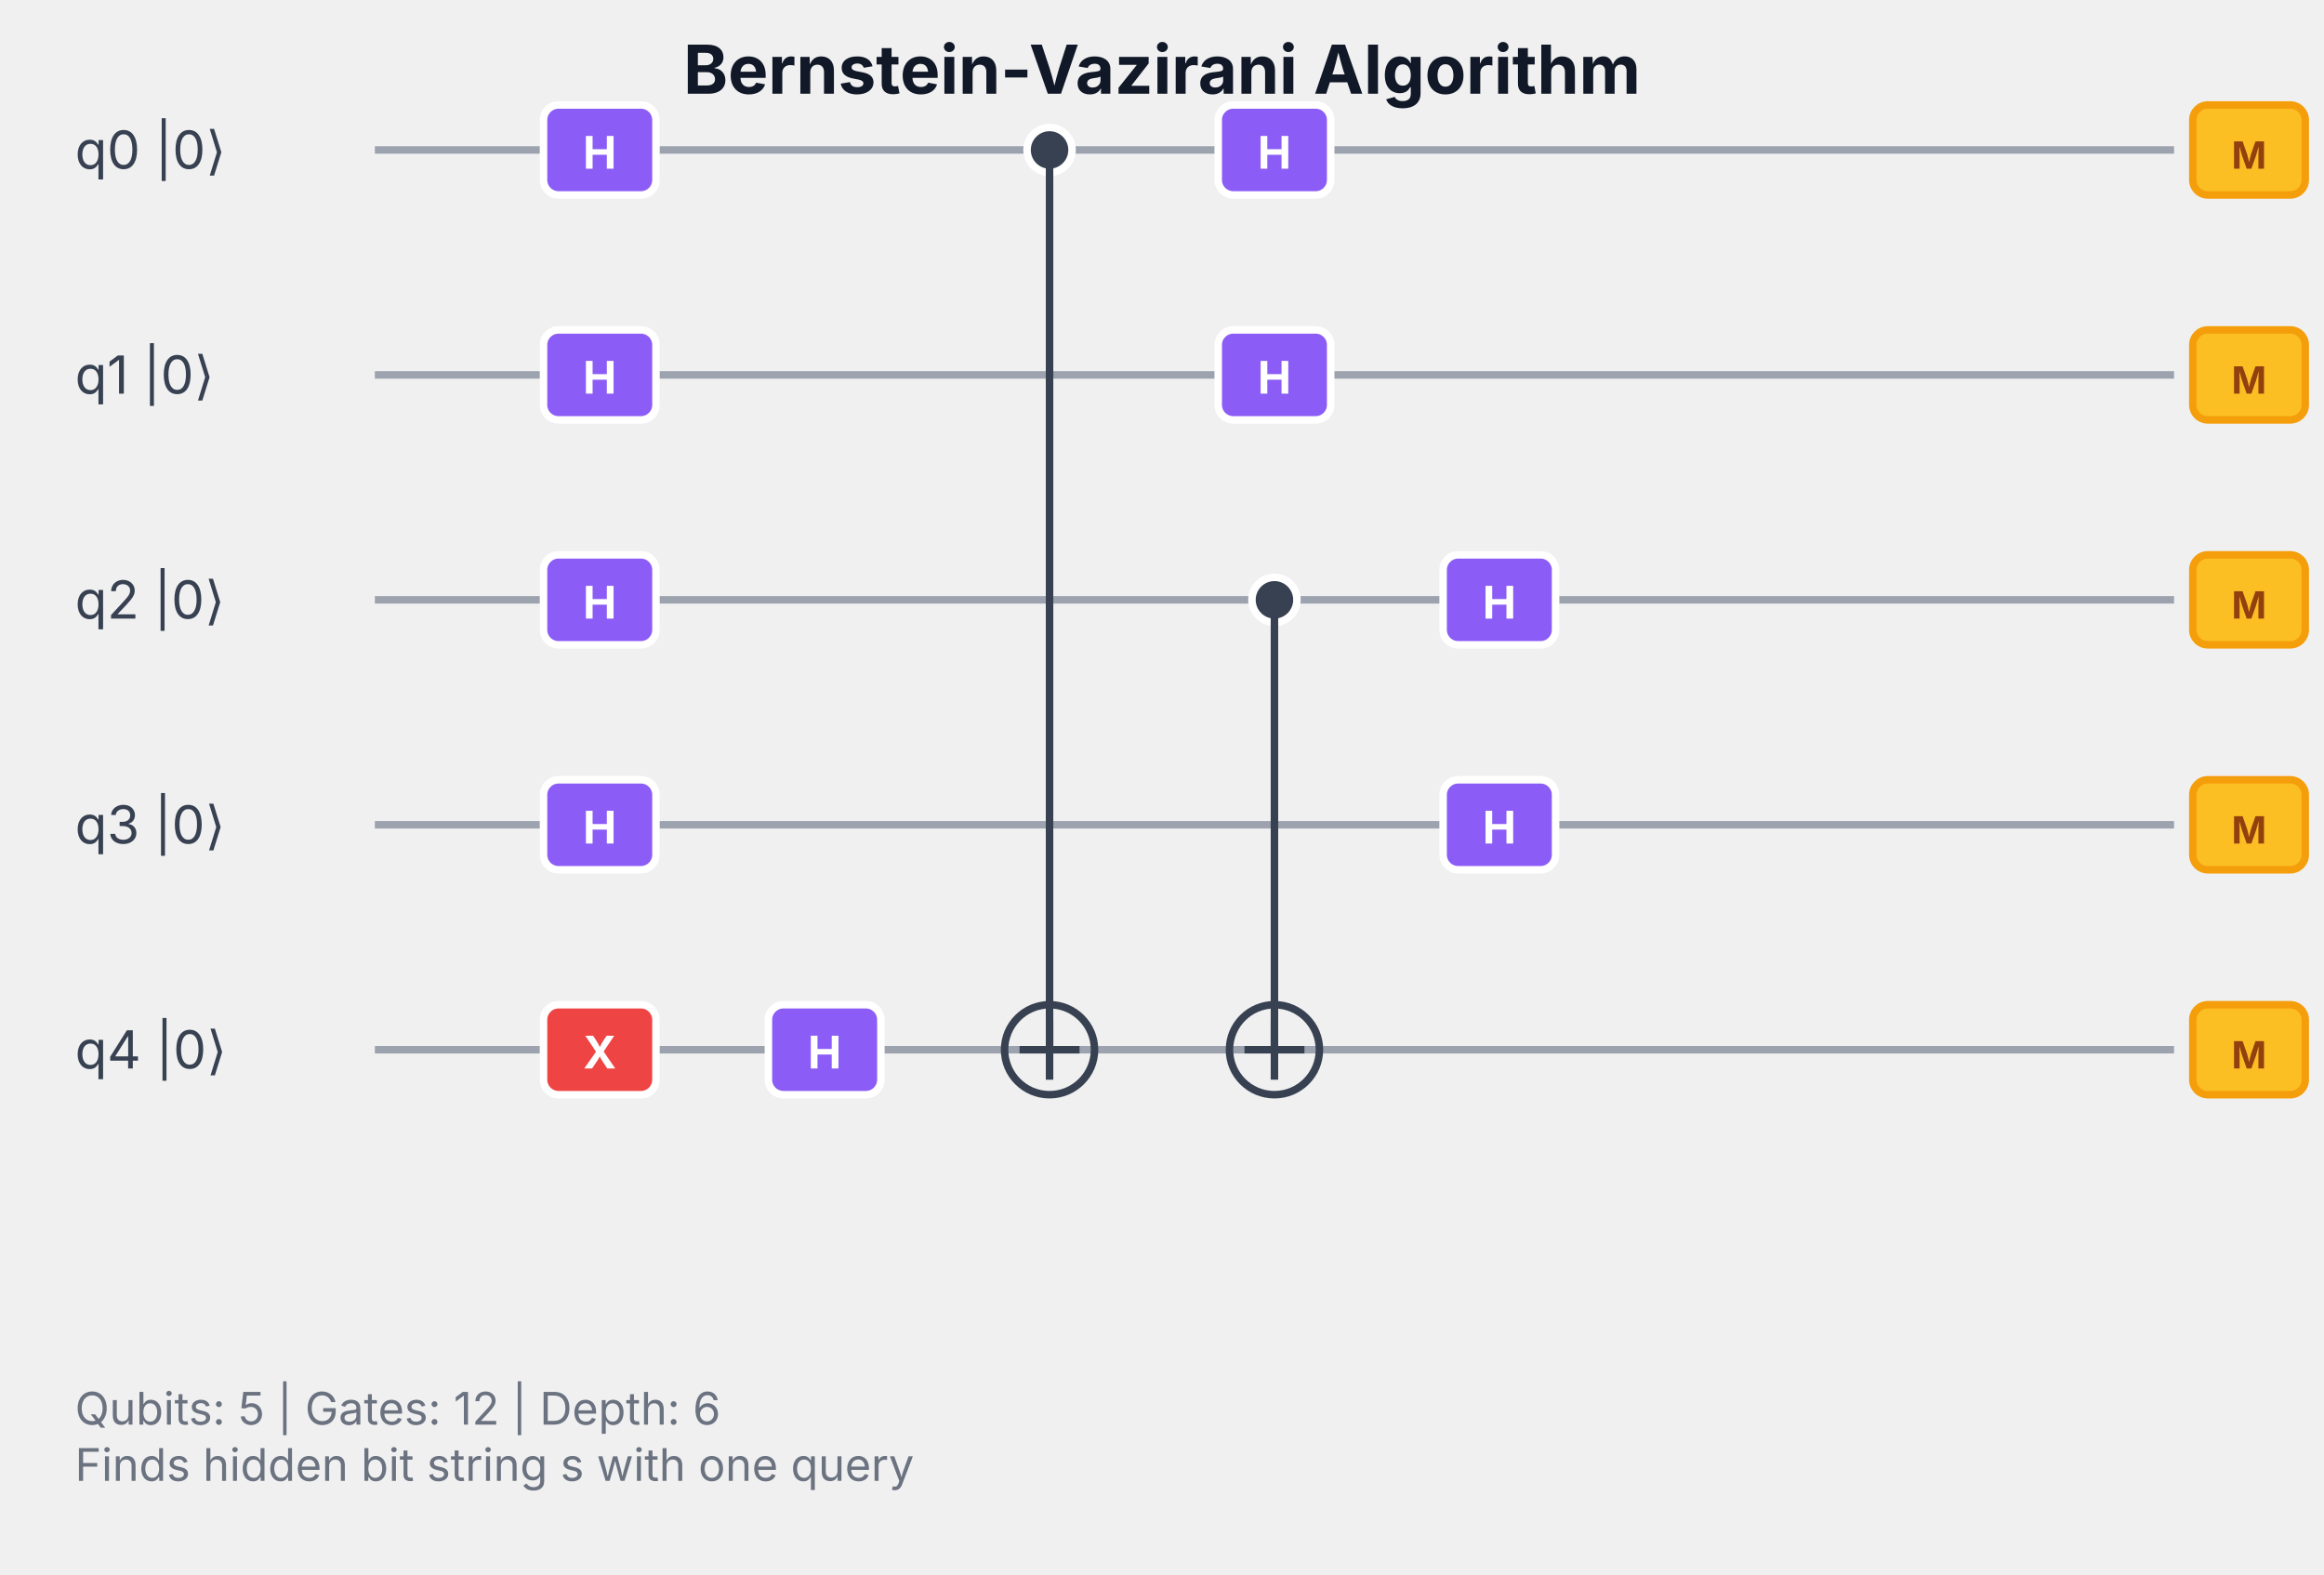
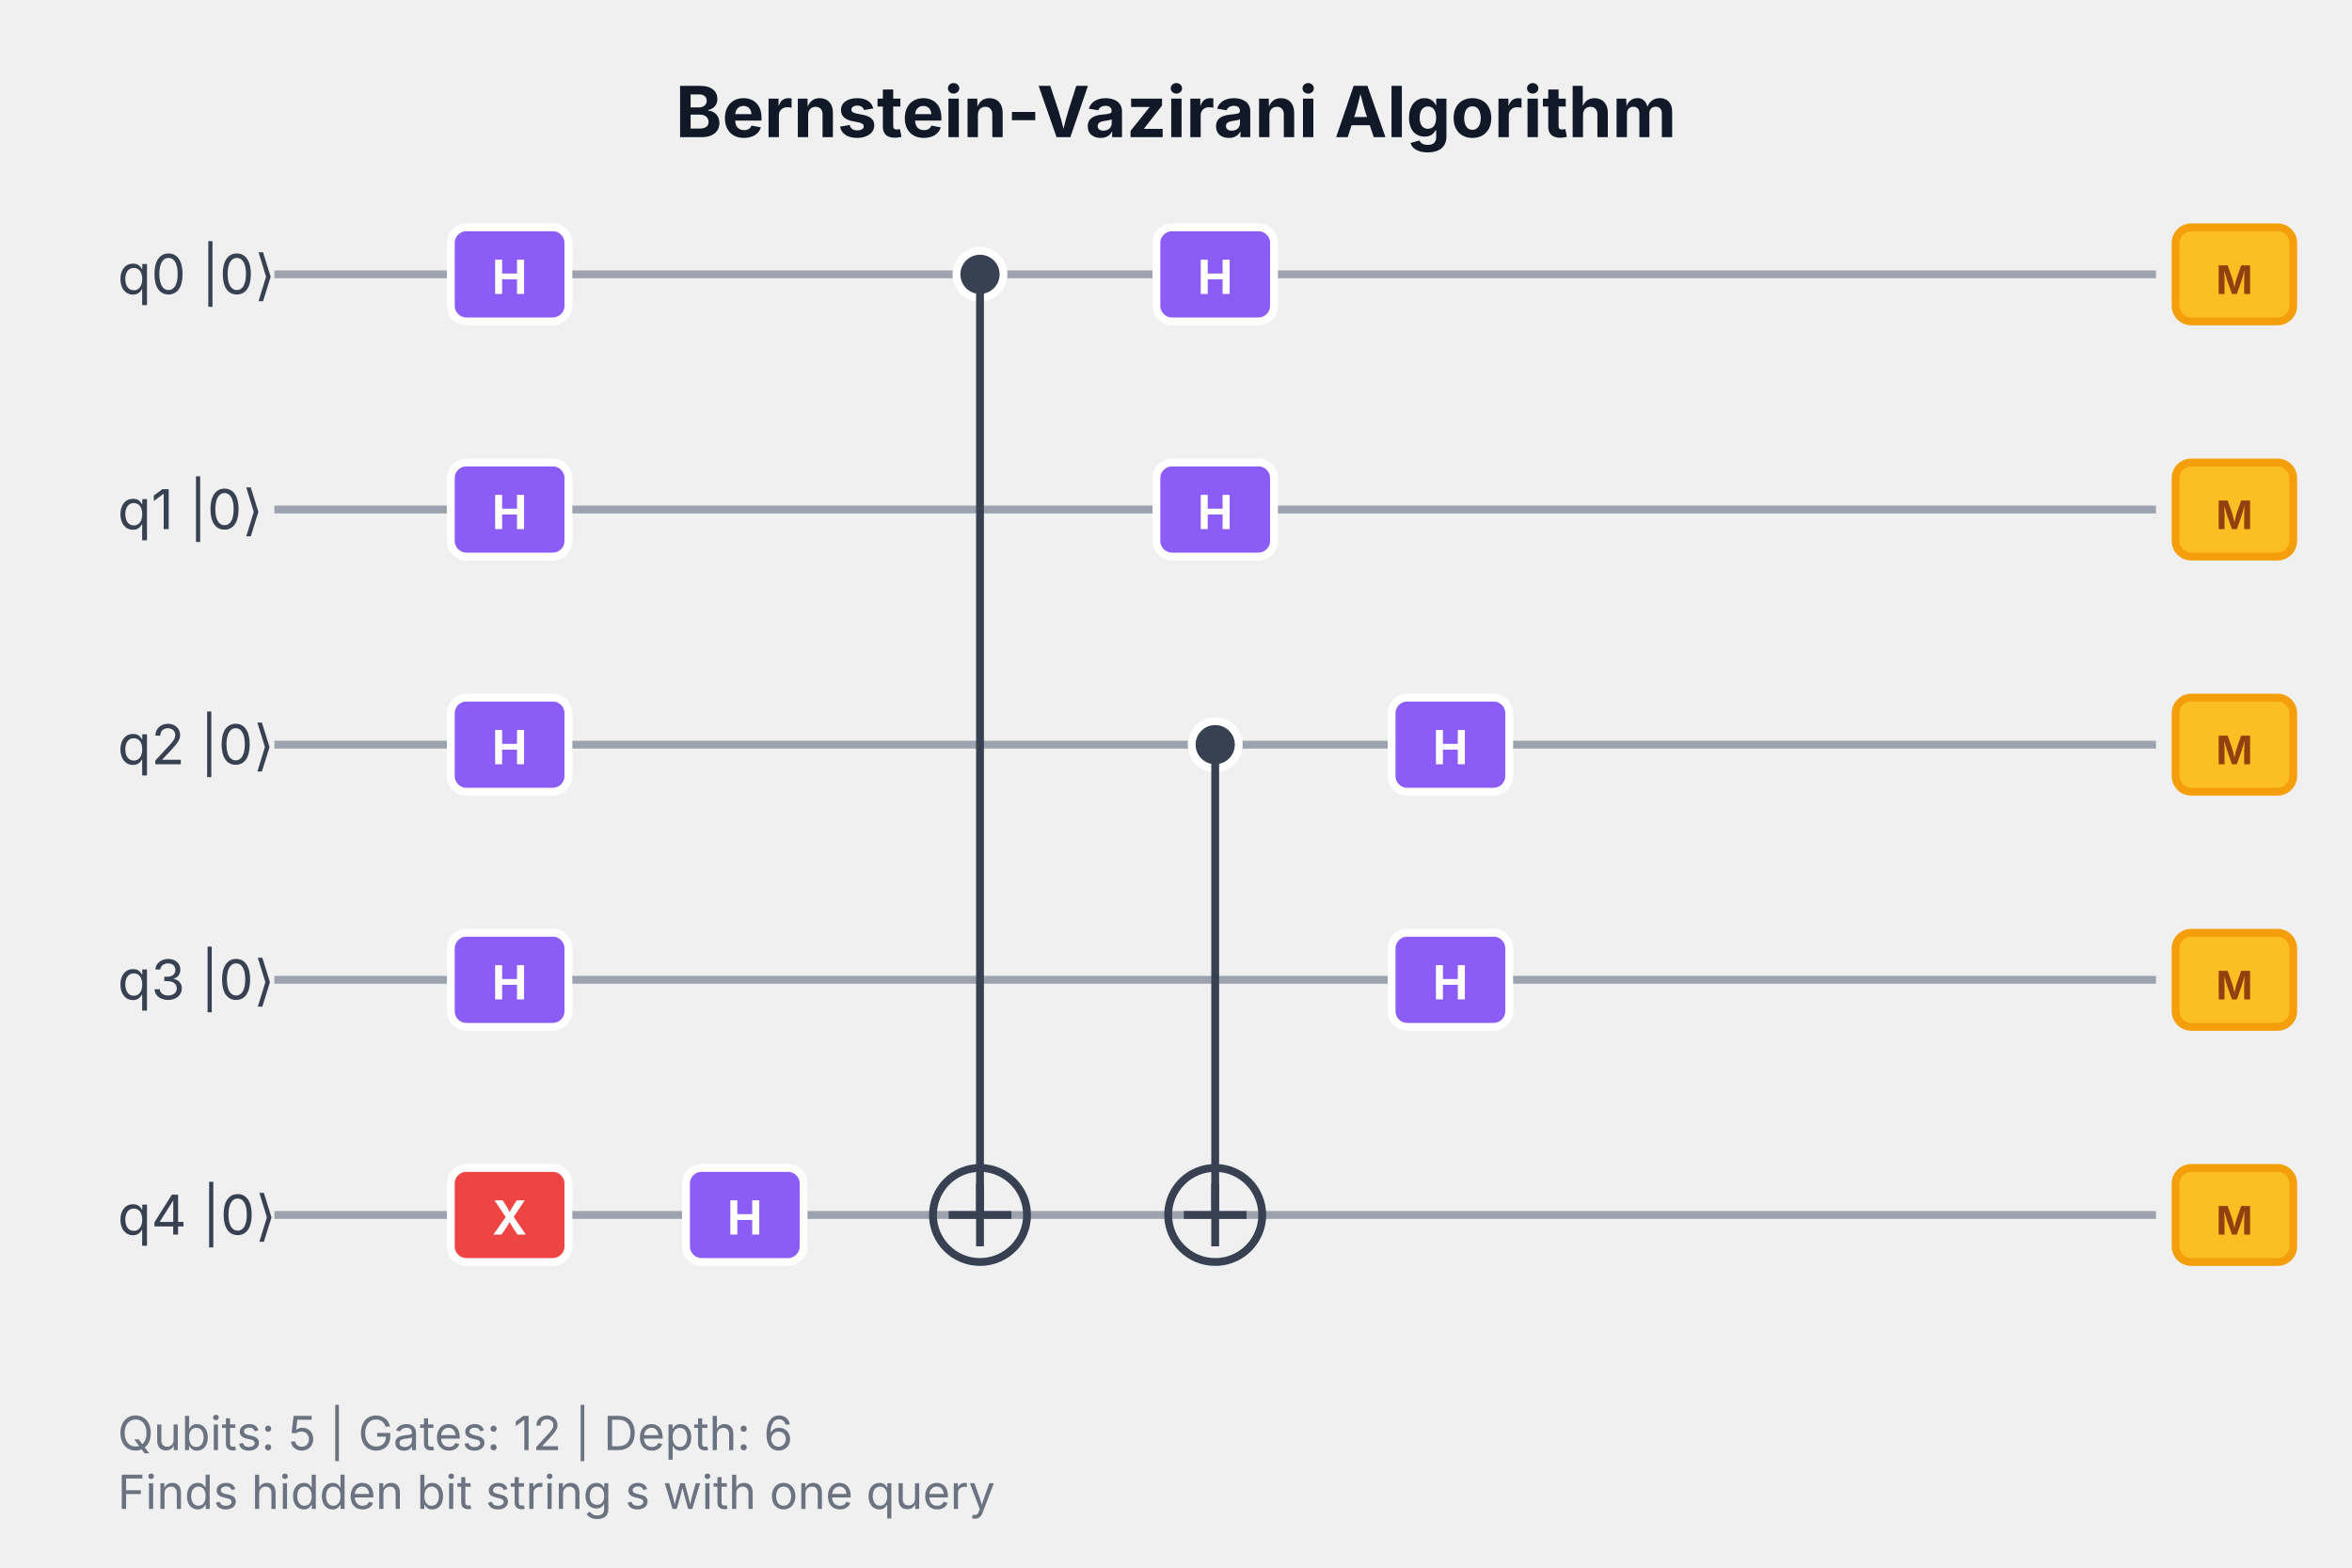
- <svg xmlns="http://www.w3.org/2000/svg" height="420" style="background-color: #ffffff; border: 1px solid #e5e7eb; border-radius: 8px;" width="620">
+ <svg xmlns="http://www.w3.org/2000/svg" height="400" style="background-color: #ffffff; border: 1px solid #e5e7eb; border-radius: 8px;" width="600">
  <defs>
    <style>.gate-group:hover rect { opacity: 1; stroke-width: 3; }
                         .gate-group:hover circle { stroke-width: 3; }
                         text { font-family: 'SF Pro Display', 'Segoe UI', system-ui, sans-serif; }</style>
  </defs>
-   <text fill="#111827" font-size="18" font-weight="bold" text-anchor="middle" x="310" y="25">Bernstein-Vazirani Algorithm</text>
+   <text fill="#111827" font-size="18" font-weight="bold" text-anchor="middle" x="300" y="35">Bernstein-Vazirani Algorithm</text>
  <g>
-     <text fill="#374151" font-size="14" x="20" y="45">q0 |0⟩</text>
-     <line stroke="#9ca3af" stroke-width="2" x1="100" x2="580" y1="40" y2="40" />
+     <text fill="#374151" font-size="14" x="30" y="75">q0 |0⟩</text>
+     <line stroke="#9ca3af" stroke-width="2" x1="70" x2="550" y1="70" y2="70" />
  </g>
  <g>
-     <text fill="#374151" font-size="14" x="20" y="105">q1 |0⟩</text>
-     <line stroke="#9ca3af" stroke-width="2" x1="100" x2="580" y1="100" y2="100" />
+     <text fill="#374151" font-size="14" x="30" y="135">q1 |0⟩</text>
+     <line stroke="#9ca3af" stroke-width="2" x1="70" x2="550" y1="130" y2="130" />
  </g>
  <g>
-     <text fill="#374151" font-size="14" x="20" y="165">q2 |0⟩</text>
-     <line stroke="#9ca3af" stroke-width="2" x1="100" x2="580" y1="160" y2="160" />
+     <text fill="#374151" font-size="14" x="30" y="195">q2 |0⟩</text>
+     <line stroke="#9ca3af" stroke-width="2" x1="70" x2="550" y1="190" y2="190" />
  </g>
  <g>
-     <text fill="#374151" font-size="14" x="20" y="225">q3 |0⟩</text>
-     <line stroke="#9ca3af" stroke-width="2" x1="100" x2="580" y1="220" y2="220" />
+     <text fill="#374151" font-size="14" x="30" y="255">q3 |0⟩</text>
+     <line stroke="#9ca3af" stroke-width="2" x1="70" x2="550" y1="250" y2="250" />
  </g>
  <g>
-     <text fill="#374151" font-size="14" x="20" y="285">q4 |0⟩</text>
-     <line stroke="#9ca3af" stroke-width="2" x1="100" x2="580" y1="280" y2="280" />
+     <text fill="#374151" font-size="14" x="30" y="315">q4 |0⟩</text>
+     <line stroke="#9ca3af" stroke-width="2" x1="70" x2="550" y1="310" y2="310" />
  </g>
  <g class="gate-group">
-     <rect fill="#ef4444" height="24" rx="4" stroke="#ffffff" stroke-width="2" width="30" x="145" y="268" />
-     <text fill="#ffffff" font-size="12" font-weight="bold" text-anchor="middle" x="160" y="285">X</text>
+     <rect fill="#ef4444" height="24" rx="4" stroke="#ffffff" stroke-width="2" width="30" x="115" y="298" />
+     <text fill="#ffffff" font-size="12" font-weight="bold" text-anchor="middle" x="130" y="315">X</text>
  </g>
  <g class="gate-group">
-     <rect fill="#8b5cf6" height="24" rx="4" stroke="#ffffff" stroke-width="2" width="30" x="145" y="28" />
-     <text fill="#ffffff" font-size="12" font-weight="bold" text-anchor="middle" x="160" y="45">H</text>
+     <rect fill="#8b5cf6" height="24" rx="4" stroke="#ffffff" stroke-width="2" width="30" x="115" y="58" />
+     <text fill="#ffffff" font-size="12" font-weight="bold" text-anchor="middle" x="130" y="75">H</text>
  </g>
  <g class="gate-group">
-     <rect fill="#8b5cf6" height="24" rx="4" stroke="#ffffff" stroke-width="2" width="30" x="145" y="88" />
-     <text fill="#ffffff" font-size="12" font-weight="bold" text-anchor="middle" x="160" y="105">H</text>
+     <rect fill="#8b5cf6" height="24" rx="4" stroke="#ffffff" stroke-width="2" width="30" x="115" y="118" />
+     <text fill="#ffffff" font-size="12" font-weight="bold" text-anchor="middle" x="130" y="135">H</text>
  </g>
  <g class="gate-group">
-     <rect fill="#8b5cf6" height="24" rx="4" stroke="#ffffff" stroke-width="2" width="30" x="145" y="148" />
-     <text fill="#ffffff" font-size="12" font-weight="bold" text-anchor="middle" x="160" y="165">H</text>
+     <rect fill="#8b5cf6" height="24" rx="4" stroke="#ffffff" stroke-width="2" width="30" x="115" y="178" />
+     <text fill="#ffffff" font-size="12" font-weight="bold" text-anchor="middle" x="130" y="195">H</text>
  </g>
  <g class="gate-group">
-     <rect fill="#8b5cf6" height="24" rx="4" stroke="#ffffff" stroke-width="2" width="30" x="145" y="208" />
-     <text fill="#ffffff" font-size="12" font-weight="bold" text-anchor="middle" x="160" y="225">H</text>
+     <rect fill="#8b5cf6" height="24" rx="4" stroke="#ffffff" stroke-width="2" width="30" x="115" y="238" />
+     <text fill="#ffffff" font-size="12" font-weight="bold" text-anchor="middle" x="130" y="255">H</text>
  </g>
  <g class="gate-group">
-     <rect fill="#8b5cf6" height="24" rx="4" stroke="#ffffff" stroke-width="2" width="30" x="205" y="268" />
-     <text fill="#ffffff" font-size="12" font-weight="bold" text-anchor="middle" x="220" y="285">H</text>
+     <rect fill="#8b5cf6" height="24" rx="4" stroke="#ffffff" stroke-width="2" width="30" x="175" y="298" />
+     <text fill="#ffffff" font-size="12" font-weight="bold" text-anchor="middle" x="190" y="315">H</text>
  </g>
  <g class="gate-group">
-     <circle cx="280" cy="40" fill="#374151" r="6" stroke="#ffffff" stroke-width="2" />
-     <circle cx="280" cy="280" fill="none" r="12" stroke="#374151" stroke-width="2" />
-     <line stroke="#374151" stroke-width="2" x1="272" x2="288" y1="280" y2="280" />
-     <line stroke="#374151" stroke-width="2" x1="280" x2="280" y1="272" y2="288" />
-     <line stroke="#374151" stroke-width="2" x1="280" x2="280" y1="40" y2="280" />
+     <circle cx="250" cy="70" fill="#374151" r="6" stroke="#ffffff" stroke-width="2" />
+     <circle cx="250" cy="310" fill="none" r="12" stroke="#374151" stroke-width="2" />
+     <line stroke="#374151" stroke-width="2" x1="242" x2="258" y1="310" y2="310" />
+     <line stroke="#374151" stroke-width="2" x1="250" x2="250" y1="302" y2="318" />
+     <line stroke="#374151" stroke-width="2" x1="250" x2="250" y1="70" y2="310" />
  </g>
  <g class="gate-group">
-     <circle cx="340" cy="160" fill="#374151" r="6" stroke="#ffffff" stroke-width="2" />
-     <circle cx="340" cy="280" fill="none" r="12" stroke="#374151" stroke-width="2" />
-     <line stroke="#374151" stroke-width="2" x1="332" x2="348" y1="280" y2="280" />
-     <line stroke="#374151" stroke-width="2" x1="340" x2="340" y1="272" y2="288" />
-     <line stroke="#374151" stroke-width="2" x1="340" x2="340" y1="160" y2="280" />
+     <circle cx="310" cy="190" fill="#374151" r="6" stroke="#ffffff" stroke-width="2" />
+     <circle cx="310" cy="310" fill="none" r="12" stroke="#374151" stroke-width="2" />
+     <line stroke="#374151" stroke-width="2" x1="302" x2="318" y1="310" y2="310" />
+     <line stroke="#374151" stroke-width="2" x1="310" x2="310" y1="302" y2="318" />
+     <line stroke="#374151" stroke-width="2" x1="310" x2="310" y1="190" y2="310" />
  </g>
  <g class="gate-group">
-     <rect fill="#8b5cf6" height="24" rx="4" stroke="#ffffff" stroke-width="2" width="30" x="325" y="28" />
-     <text fill="#ffffff" font-size="12" font-weight="bold" text-anchor="middle" x="340" y="45">H</text>
+     <rect fill="#8b5cf6" height="24" rx="4" stroke="#ffffff" stroke-width="2" width="30" x="295" y="58" />
+     <text fill="#ffffff" font-size="12" font-weight="bold" text-anchor="middle" x="310" y="75">H</text>
  </g>
  <g class="gate-group">
-     <rect fill="#8b5cf6" height="24" rx="4" stroke="#ffffff" stroke-width="2" width="30" x="325" y="88" />
-     <text fill="#ffffff" font-size="12" font-weight="bold" text-anchor="middle" x="340" y="105">H</text>
+     <rect fill="#8b5cf6" height="24" rx="4" stroke="#ffffff" stroke-width="2" width="30" x="295" y="118" />
+     <text fill="#ffffff" font-size="12" font-weight="bold" text-anchor="middle" x="310" y="135">H</text>
  </g>
  <g class="gate-group">
-     <rect fill="#8b5cf6" height="24" rx="4" stroke="#ffffff" stroke-width="2" width="30" x="385" y="148" />
-     <text fill="#ffffff" font-size="12" font-weight="bold" text-anchor="middle" x="400" y="165">H</text>
+     <rect fill="#8b5cf6" height="24" rx="4" stroke="#ffffff" stroke-width="2" width="30" x="355" y="178" />
+     <text fill="#ffffff" font-size="12" font-weight="bold" text-anchor="middle" x="370" y="195">H</text>
  </g>
  <g class="gate-group">
-     <rect fill="#8b5cf6" height="24" rx="4" stroke="#ffffff" stroke-width="2" width="30" x="385" y="208" />
-     <text fill="#ffffff" font-size="12" font-weight="bold" text-anchor="middle" x="400" y="225">H</text>
+     <rect fill="#8b5cf6" height="24" rx="4" stroke="#ffffff" stroke-width="2" width="30" x="355" y="238" />
+     <text fill="#ffffff" font-size="12" font-weight="bold" text-anchor="middle" x="370" y="255">H</text>
  </g>
  <g>
-     <rect fill="#fbbf24" height="24" rx="4" stroke="#f59e0b" stroke-width="2" width="30" x="585" y="28" />
-     <text fill="#92400e" font-size="10" font-weight="bold" text-anchor="middle" x="600" y="45">M</text>
+     <rect fill="#fbbf24" height="24" rx="4" stroke="#f59e0b" stroke-width="2" width="30" x="555" y="58" />
+     <text fill="#92400e" font-size="10" font-weight="bold" text-anchor="middle" x="570" y="75">M</text>
  </g>
  <g>
-     <rect fill="#fbbf24" height="24" rx="4" stroke="#f59e0b" stroke-width="2" width="30" x="585" y="88" />
-     <text fill="#92400e" font-size="10" font-weight="bold" text-anchor="middle" x="600" y="105">M</text>
+     <rect fill="#fbbf24" height="24" rx="4" stroke="#f59e0b" stroke-width="2" width="30" x="555" y="118" />
+     <text fill="#92400e" font-size="10" font-weight="bold" text-anchor="middle" x="570" y="135">M</text>
  </g>
  <g>
-     <rect fill="#fbbf24" height="24" rx="4" stroke="#f59e0b" stroke-width="2" width="30" x="585" y="148" />
-     <text fill="#92400e" font-size="10" font-weight="bold" text-anchor="middle" x="600" y="165">M</text>
+     <rect fill="#fbbf24" height="24" rx="4" stroke="#f59e0b" stroke-width="2" width="30" x="555" y="178" />
+     <text fill="#92400e" font-size="10" font-weight="bold" text-anchor="middle" x="570" y="195">M</text>
  </g>
  <g>
-     <rect fill="#fbbf24" height="24" rx="4" stroke="#f59e0b" stroke-width="2" width="30" x="585" y="208" />
-     <text fill="#92400e" font-size="10" font-weight="bold" text-anchor="middle" x="600" y="225">M</text>
+     <rect fill="#fbbf24" height="24" rx="4" stroke="#f59e0b" stroke-width="2" width="30" x="555" y="238" />
+     <text fill="#92400e" font-size="10" font-weight="bold" text-anchor="middle" x="570" y="255">M</text>
  </g>
  <g>
-     <rect fill="#fbbf24" height="24" rx="4" stroke="#f59e0b" stroke-width="2" width="30" x="585" y="268" />
-     <text fill="#92400e" font-size="10" font-weight="bold" text-anchor="middle" x="600" y="285">M</text>
+     <rect fill="#fbbf24" height="24" rx="4" stroke="#f59e0b" stroke-width="2" width="30" x="555" y="298" />
+     <text fill="#92400e" font-size="10" font-weight="bold" text-anchor="middle" x="570" y="315">M</text>
  </g>
  <g>
-     <text fill="#6b7280" font-size="12" x="20" y="380">Qubits: 5 | Gates: 12 | Depth: 6</text>
-     <text fill="#6b7280" font-size="12" x="20" y="395">Finds hidden bit string s with one query</text>
+     <text fill="#6b7280" font-size="12" x="30" y="370">Qubits: 5 | Gates: 12 | Depth: 6</text>
+     <text fill="#6b7280" font-size="12" x="30" y="385">Finds hidden bit string s with one query</text>
  </g>
</svg>
